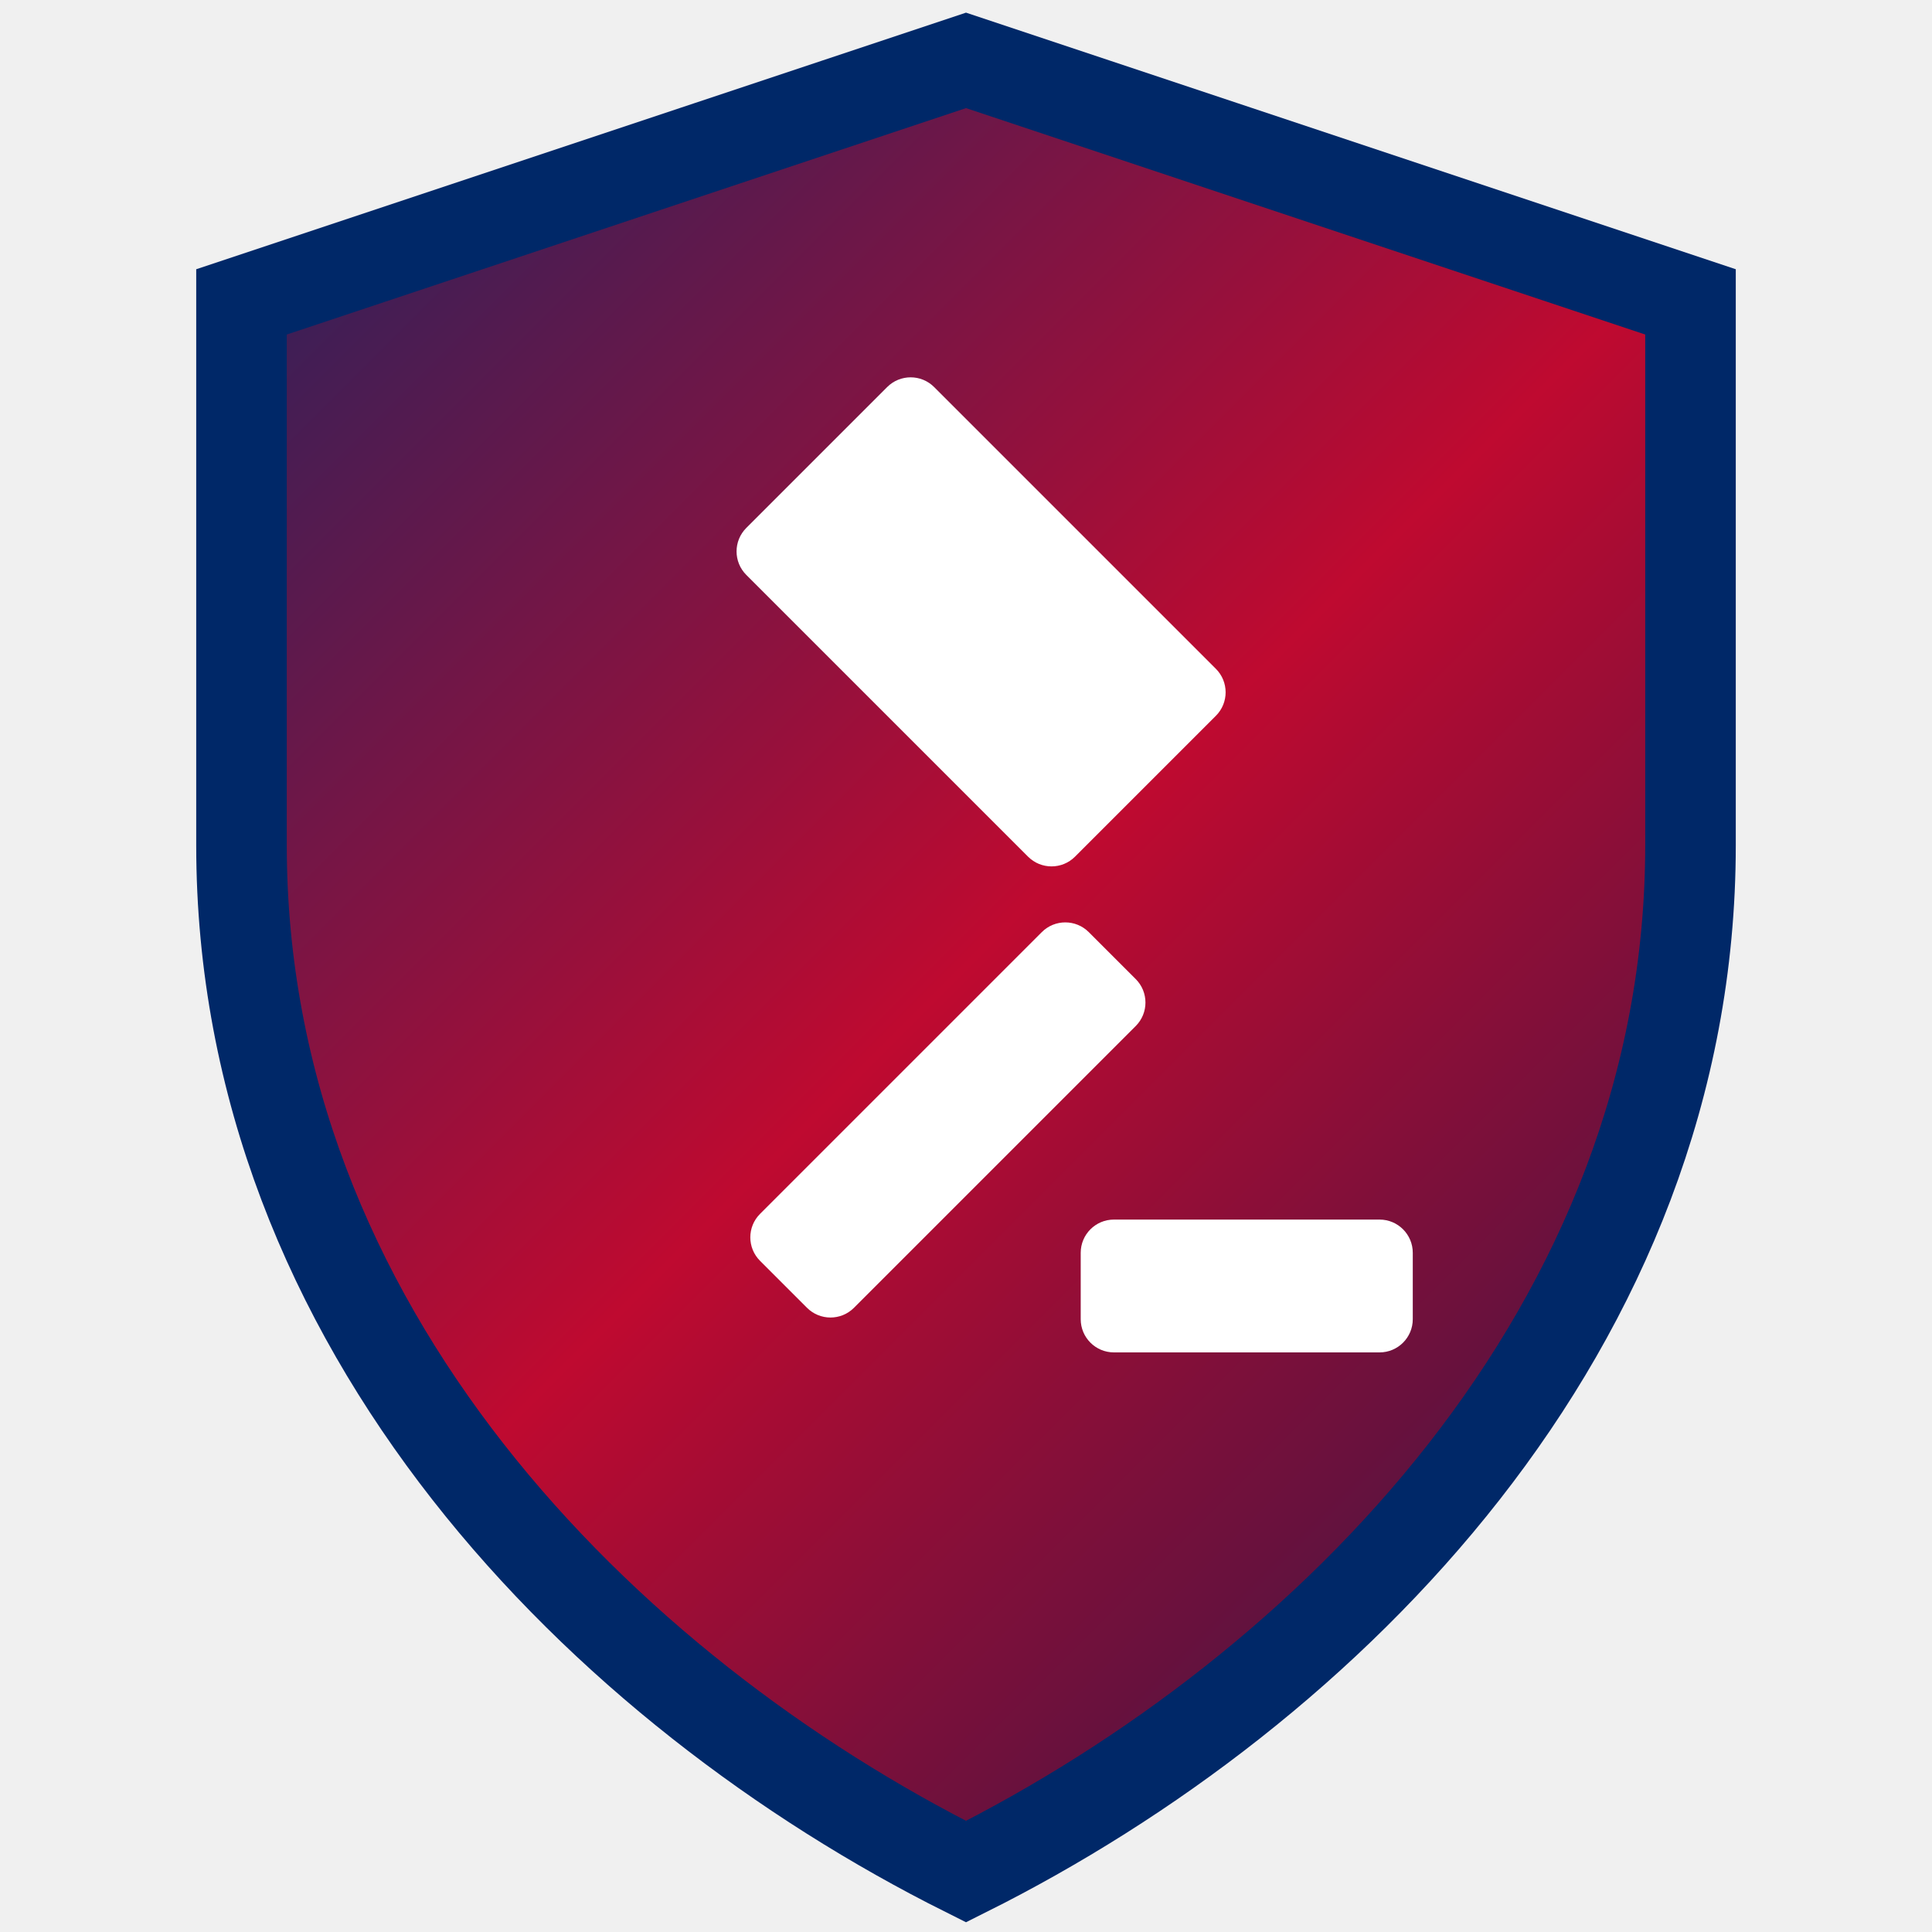
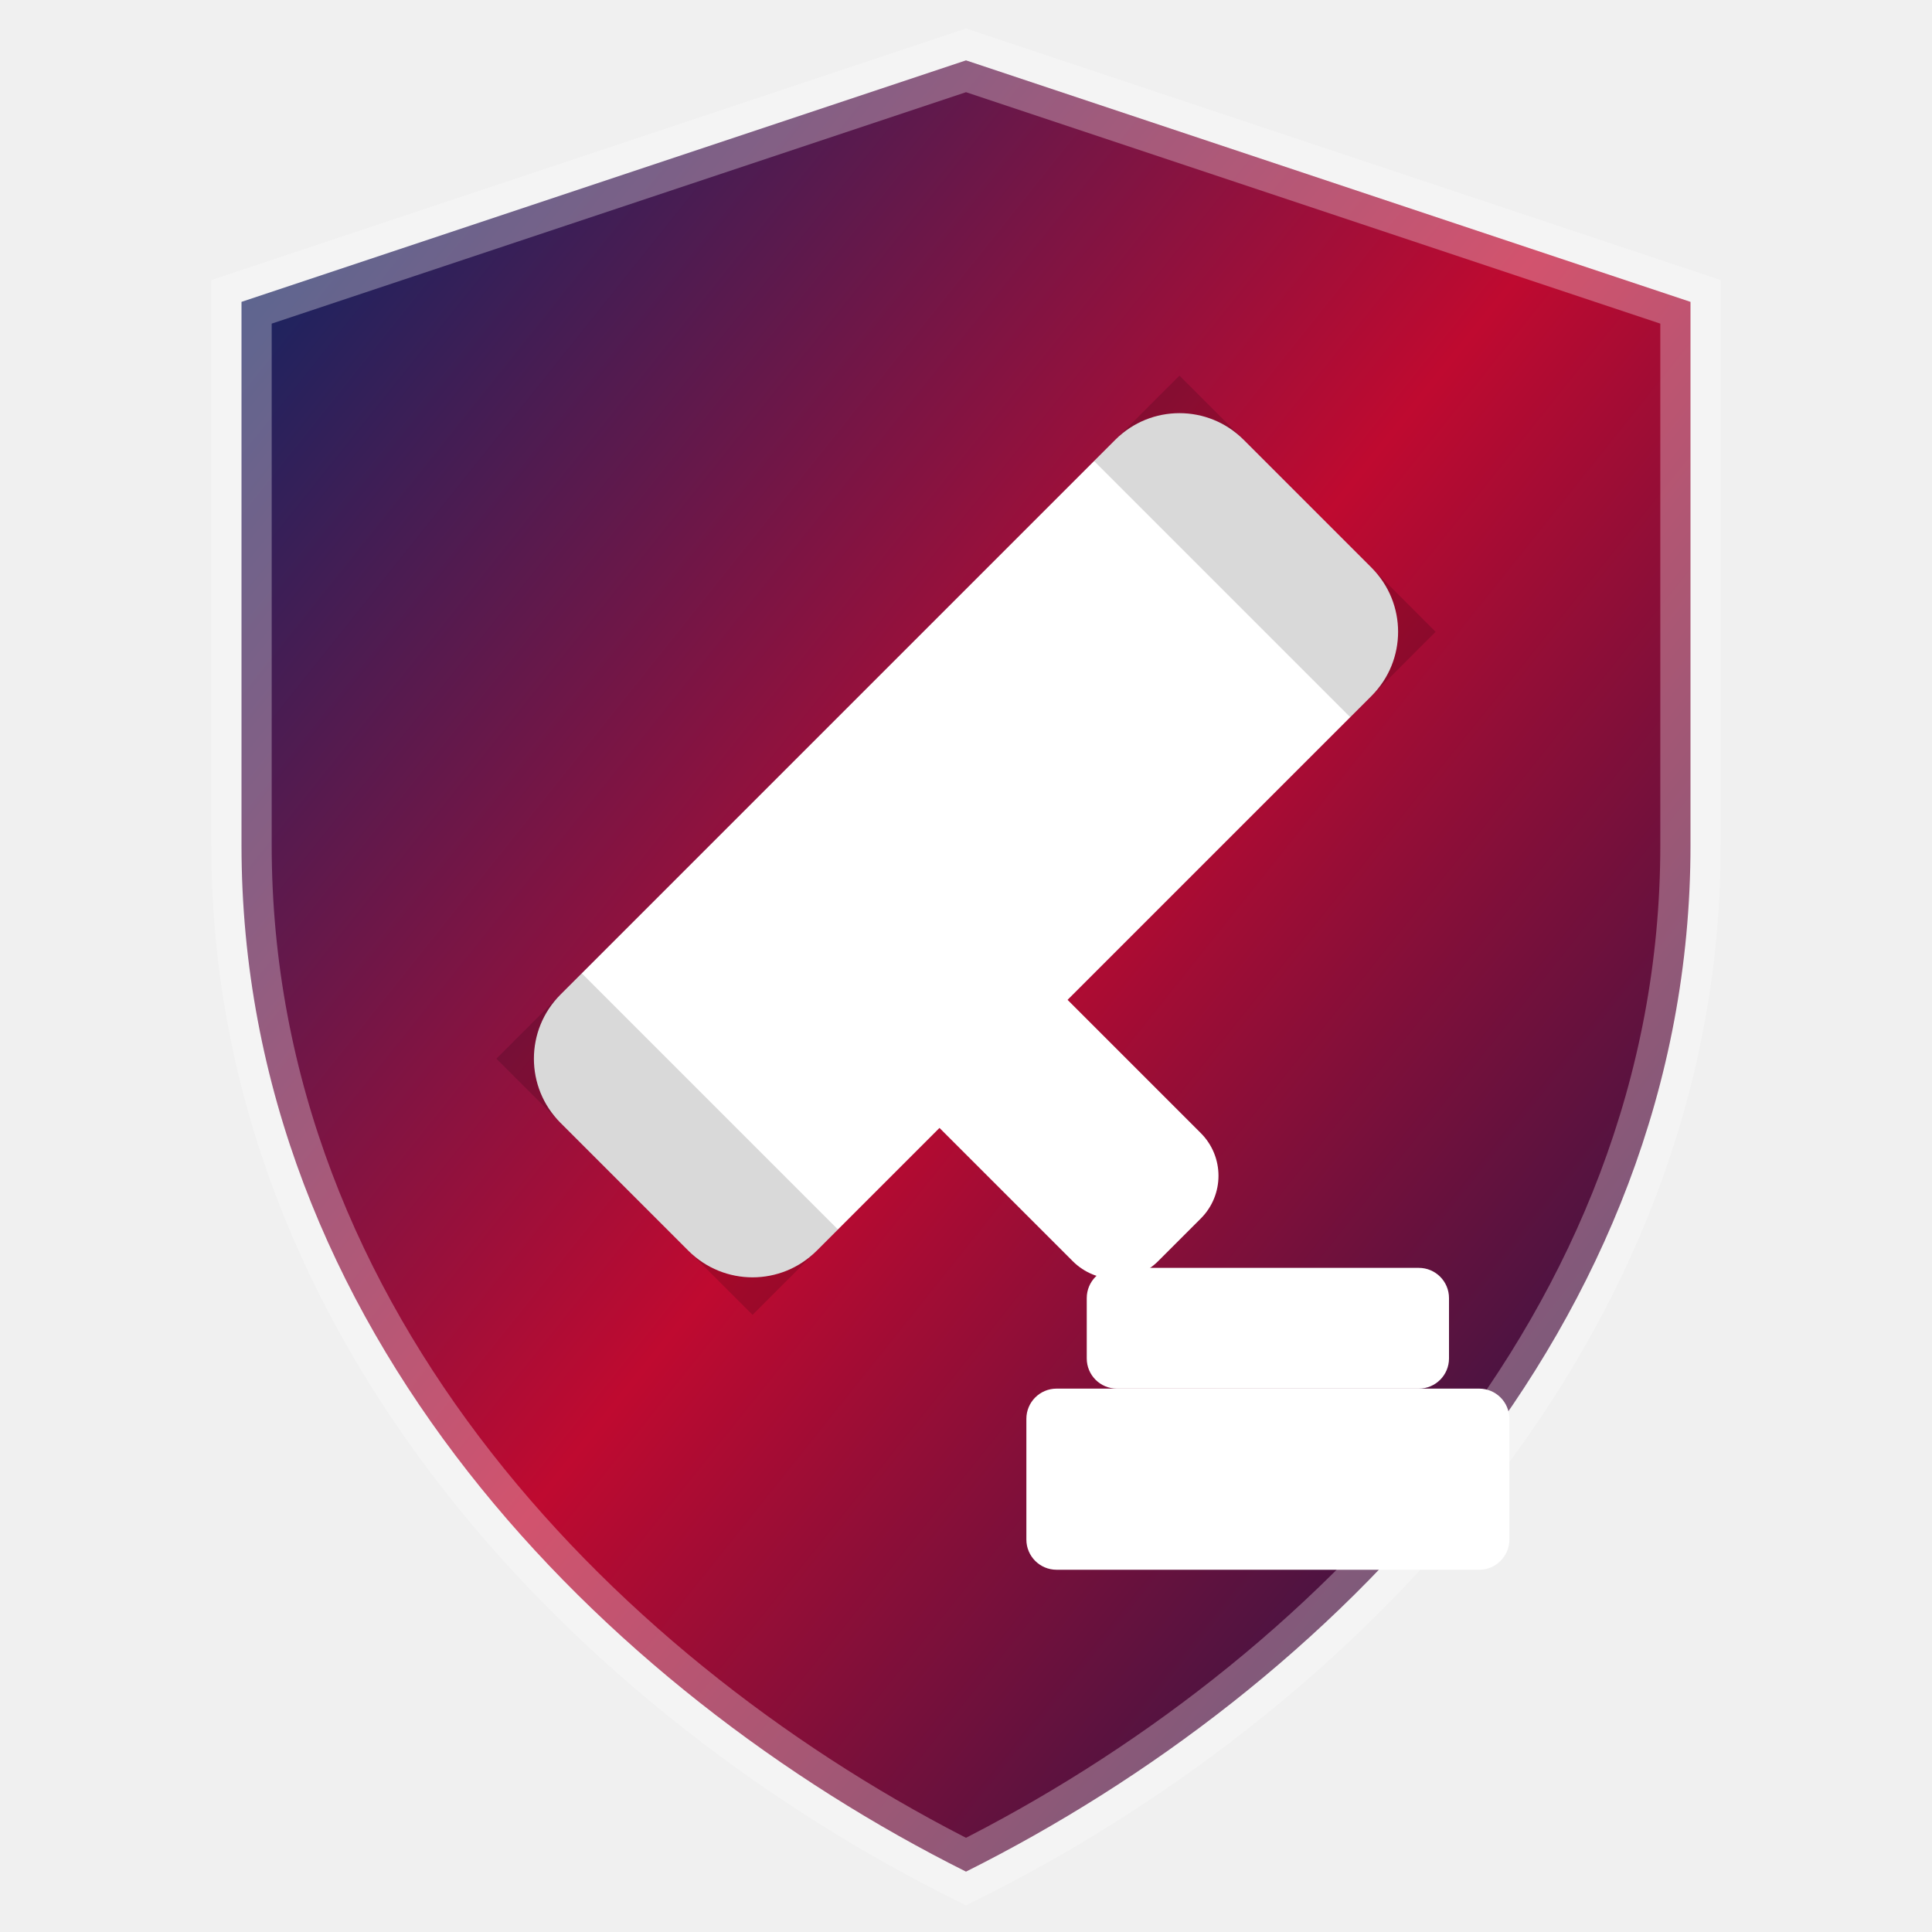
<svg xmlns="http://www.w3.org/2000/svg" viewBox="0 0 32 32">
  <defs>
    <linearGradient id="shieldGradient" x1="0%" y1="0%" x2="100%" y2="100%">
      <stop offset="0%" style="stop-color:#002868" />
      <stop offset="50%" style="stop-color:#BF0A30" />
      <stop offset="100%" style="stop-color:#001a4d" />
    </linearGradient>
-     <clipPath id="shield">
-       <path d="M16 1 L28 5 L28 14 C28 22 22 28 16 31 C10 28 4 22 4 14 L4 5 Z" />
-     </clipPath>
  </defs>
-   <g clip-path="url(#shield)">
-     <rect x="0" y="0" width="32" height="32" fill="url(#shieldGradient)" />
+   <path d="M16 1 L28 5 L28 14 C28 22 22 28 16 31 C10 28 4 22 4 14 L4 5 Z" fill="url(#shieldGradient)" />
+   <path d="M16 1 L28 5 L28 14 C28 22 22 28 16 31 C10 28 4 22 4 14 L4 5 Z" fill="none" stroke="rgba(255,255,255,0.3)" stroke-width="1" />
+   <g transform="translate(16, 14) rotate(-45)">
+     <rect x="-8" y="-3" width="16" height="6" rx="1.5" fill="#FFFFFF" />
+     <rect x="-8" y="-3" width="2" height="6" fill="rgba(0,0,0,0.15)" />
+     <rect x="6" y="-3" width="2" height="6" fill="rgba(0,0,0,0.15)" />
  </g>
-   <path d="M16 1 L28 5 L28 14 C28 22 22 28 16 31 C10 28 4 22 4 14 L4 5 Z" fill="none" stroke="#002868" stroke-width="1.5" />
-   <g fill="#FFFFFF" transform="translate(8, 7) scale(0.55)">
-     <rect x="8" y="2" width="14" height="8" rx="1" transform="rotate(45, 15, 6)" />
-     <rect x="12" y="14" width="4" height="14" rx="1" transform="rotate(45, 14, 21)" />
-     <rect x="18" y="24" width="10" height="4" rx="1" />
-   </g>
+   <rect x="14.5" y="12" width="3" height="10" rx="1" fill="#FFFFFF" transform="rotate(-45, 16, 17)" />
+   <rect x="17" y="23" width="8" height="3" rx="0.5" fill="#FFFFFF" />
+   <rect x="18" y="21" width="6" height="2" rx="0.5" fill="#FFFFFF" />
</svg>
